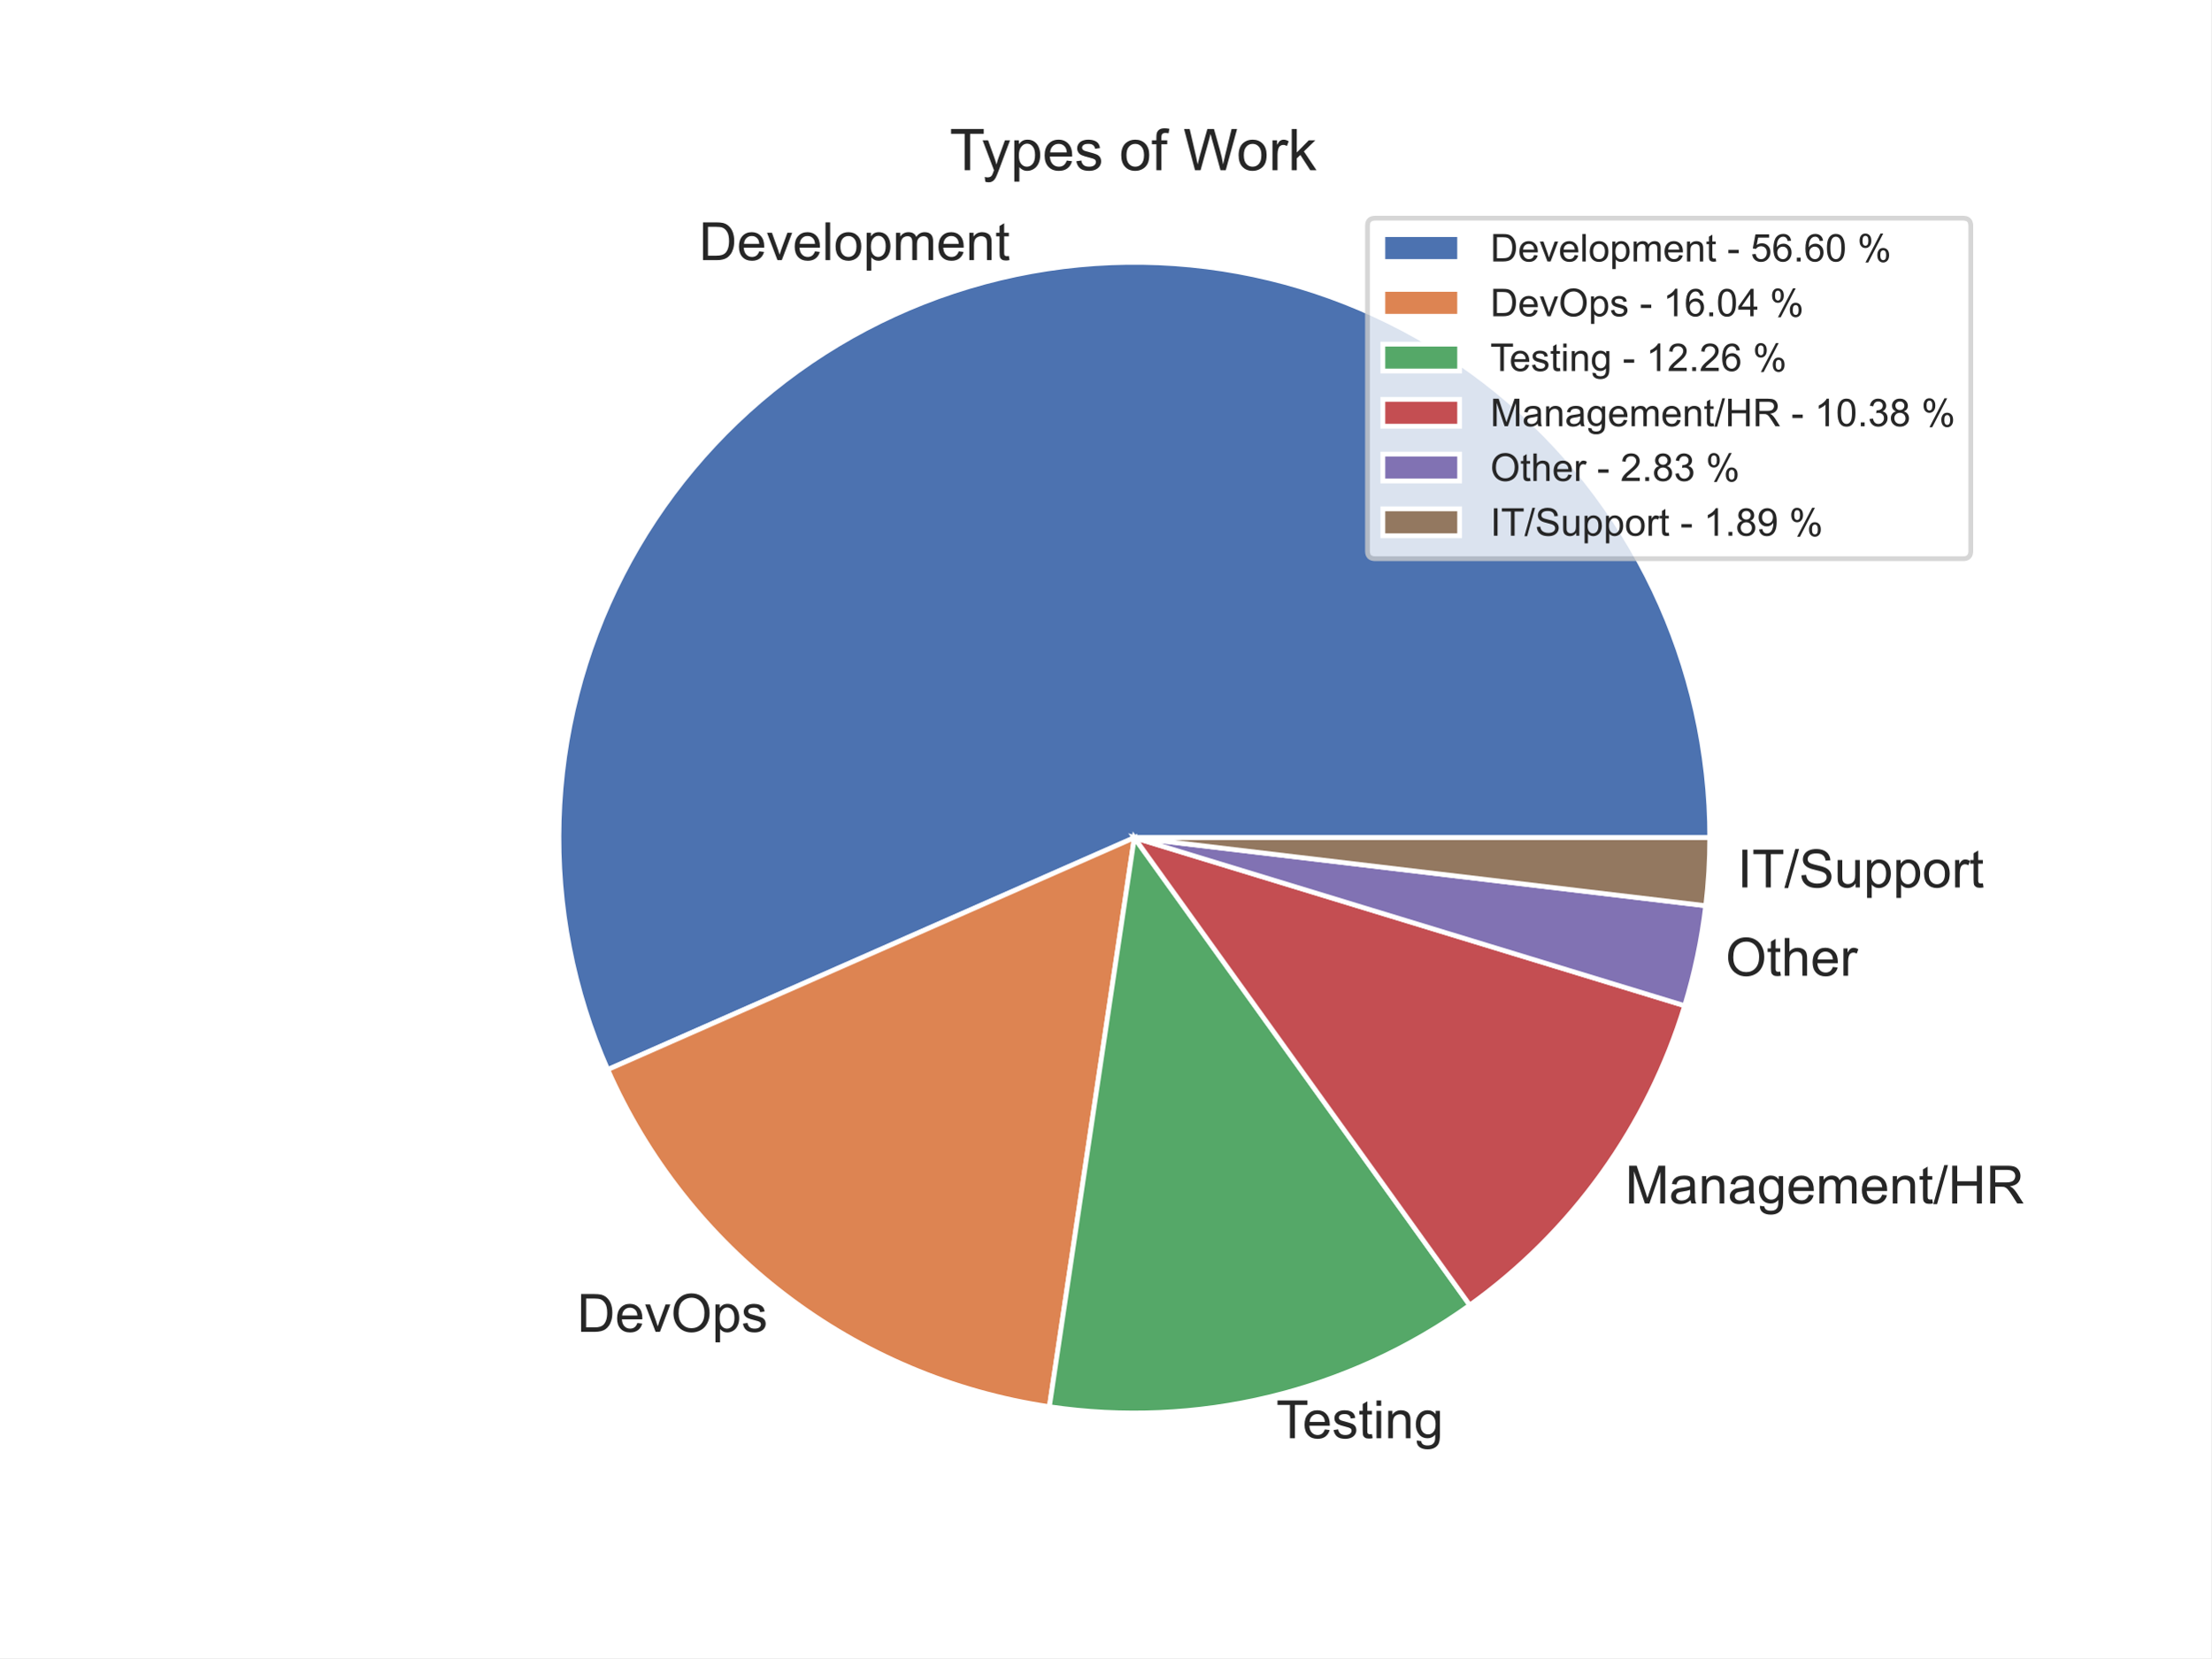
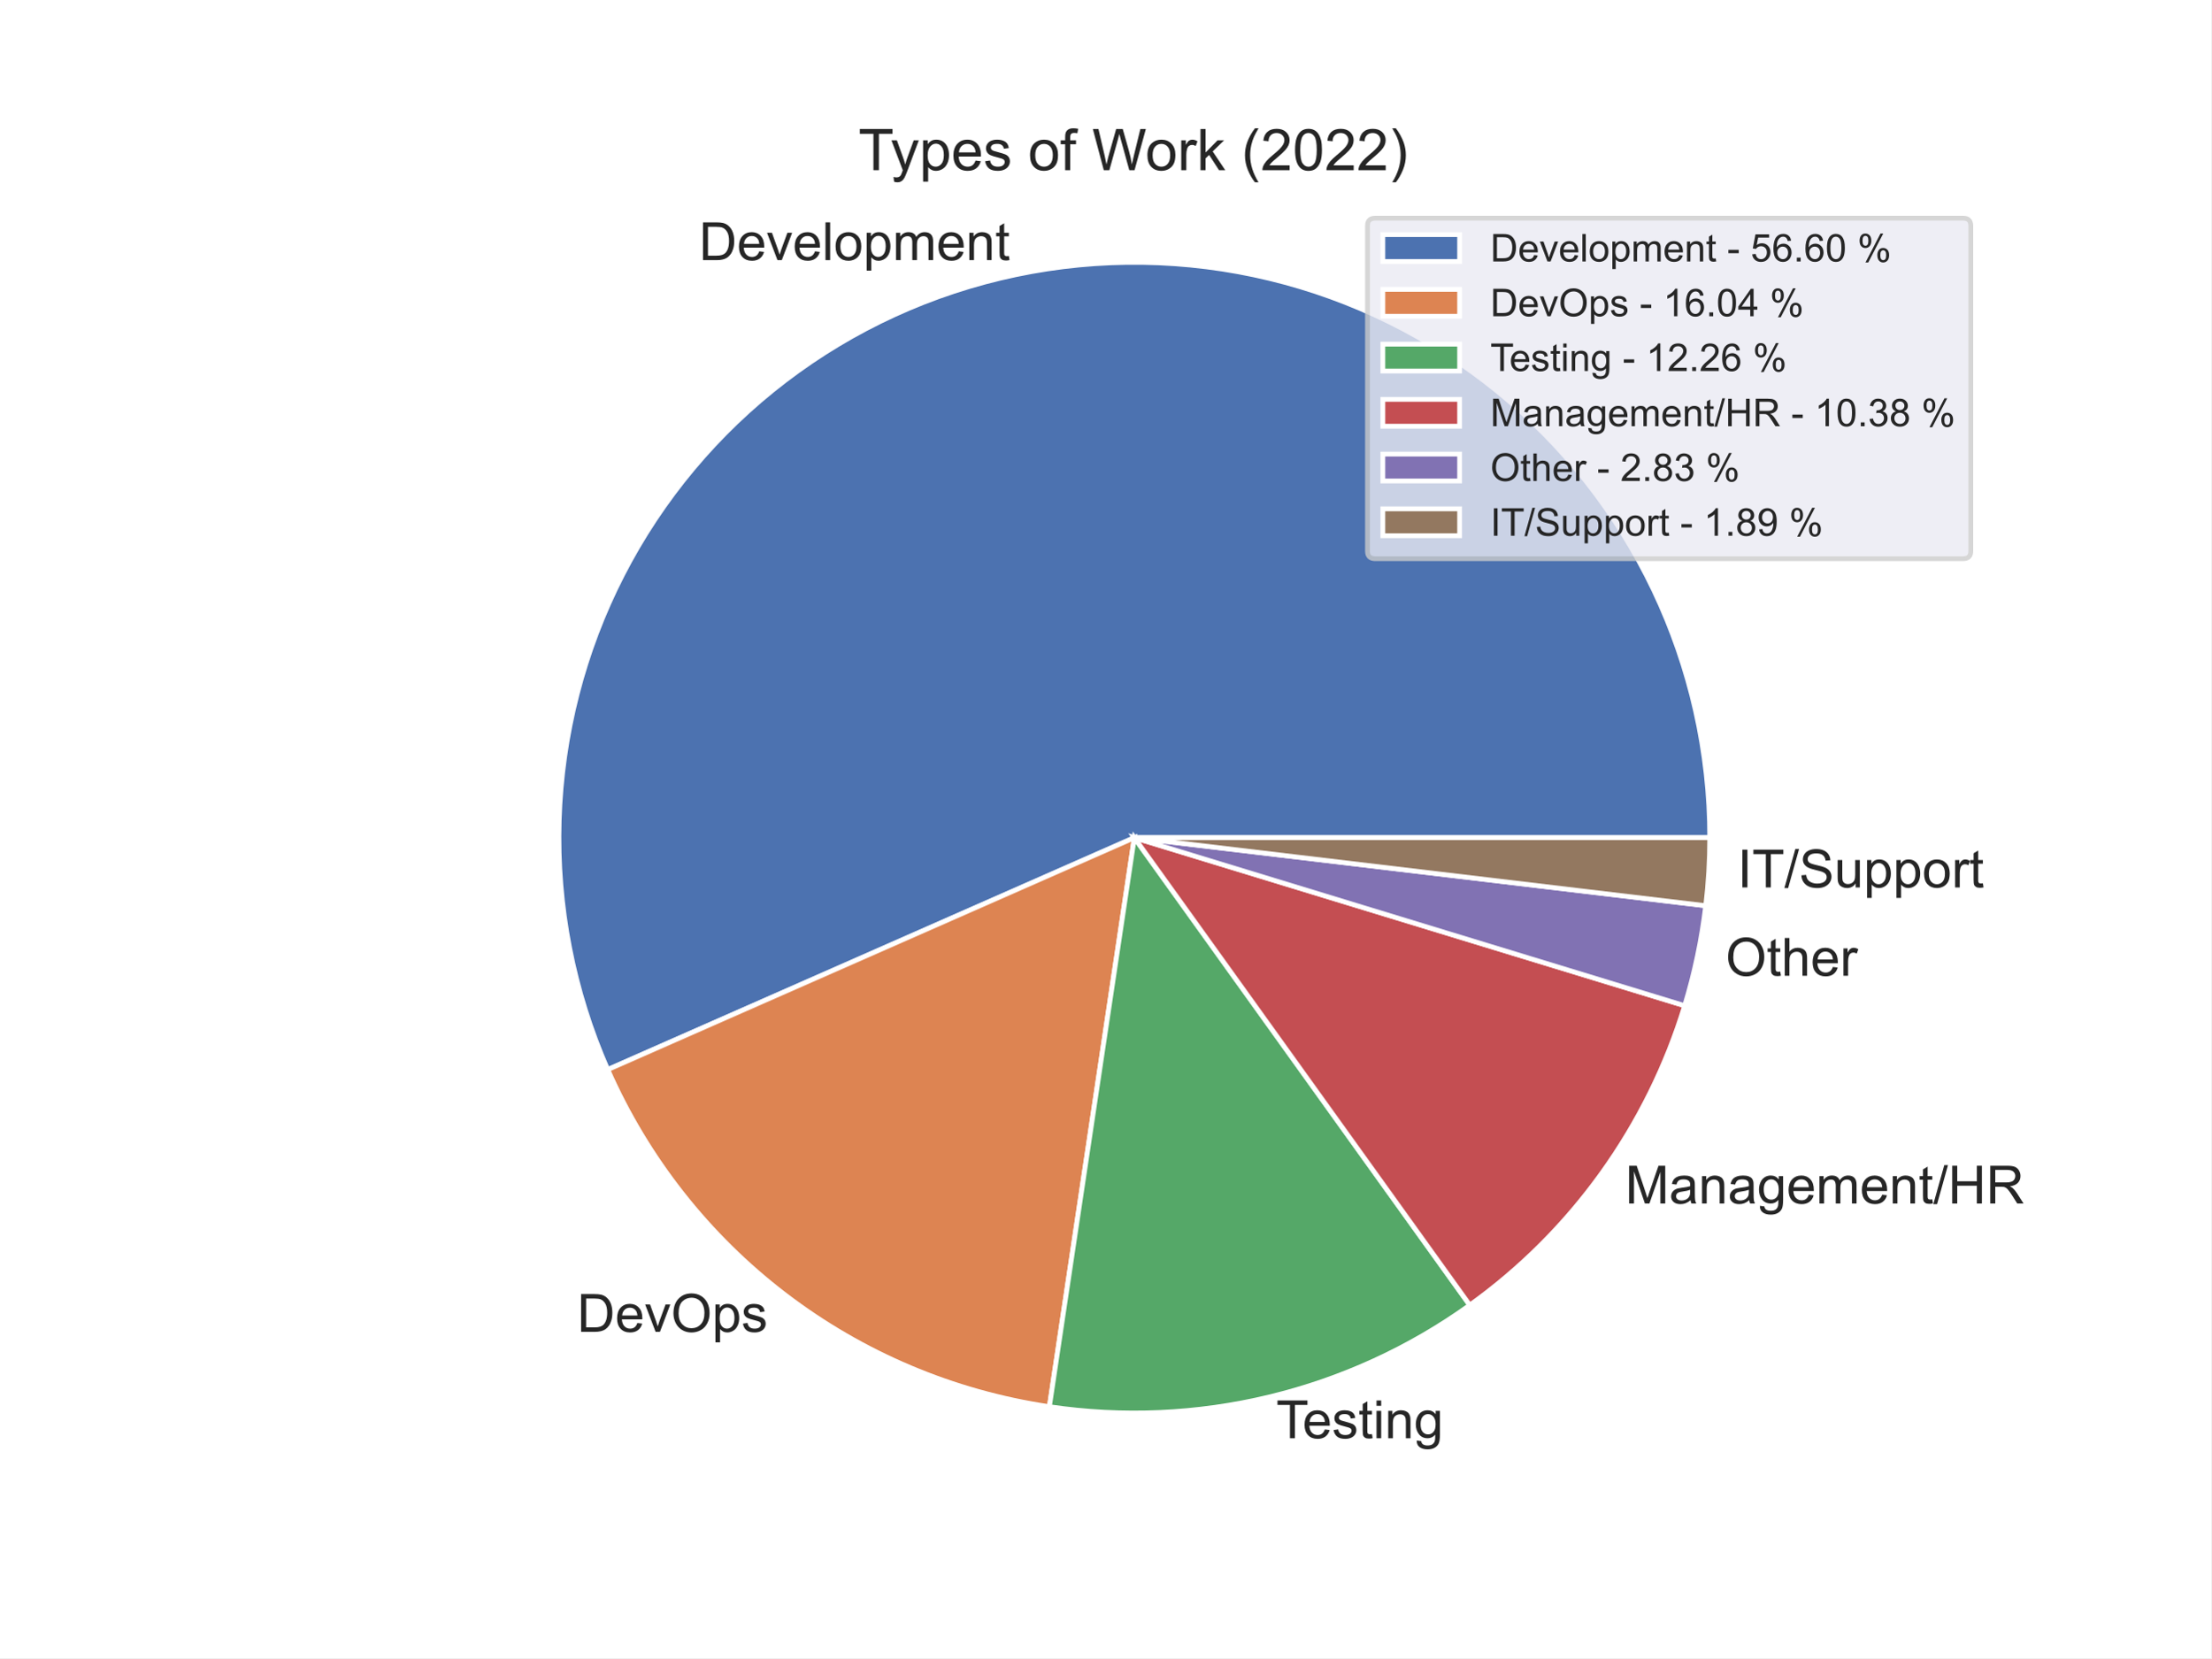
<svg xmlns="http://www.w3.org/2000/svg" xmlns:xlink="http://www.w3.org/1999/xlink" width="460.8pt" height="345.6pt" viewBox="0 0 460.8 345.6" version="1.1">
  <defs>
    <style type="text/css">*{stroke-linejoin: round; stroke-linecap: butt}</style>
  </defs>
  <g id="figure_1">
    <g id="patch_1">
      <path d="M 0 345.6  L 460.8 345.6  L 460.8 0  L 0 0  z " style="fill: #ffffff" />
    </g>
    <g id="axes_1">
      <g id="matplotlib.axis_1" />
      <g id="matplotlib.axis_2" />
      <g id="patch_2">
        <path d="M 356.323 174.597  C 356.323 156.752 352.34 139.131 344.666 123.021  C 336.992 106.911 325.818 92.716 311.961 81.472  C 298.105 70.229 281.912 62.218 264.567 58.027  C 247.222 53.836 229.158 53.568 211.696 57.244  C 194.235 60.919 177.811 68.446 163.628 79.274  C 149.444 90.102 137.854 103.96 129.706 119.835  C 121.558 135.711 117.055 153.206 116.526 171.043  C 115.997 188.879 119.456 206.611 126.65 222.941  L 236.398 174.597  L 356.323 174.597  z " style="fill: #4c72b0; stroke: #ffffff; stroke-linejoin: miter" />
      </g>
      <g id="patch_3">
        <path d="M 126.65 222.941  C 134.811 241.47 147.534 257.633 163.628 269.919  C 179.721 282.205 198.667 290.218 218.692 293.207  L 236.398 174.597  L 126.65 222.941  z " style="fill: #dd8452; stroke: #ffffff; stroke-linejoin: miter" />
      </g>
      <g id="patch_4">
        <path d="M 218.692 293.207  C 233.972 295.488 249.55 294.795 264.567 291.166  C 279.584 287.537 293.759 281.041 306.312 272.034  L 236.398 174.597  L 218.692 293.207  z " style="fill: #55a868; stroke: #ffffff; stroke-linejoin: miter" />
      </g>
      <g id="patch_5">
        <path d="M 306.312 272.034  C 316.924 264.419 326.221 255.122 333.835 244.51  C 341.45 233.898 347.28 222.113 351.094 209.621  L 236.398 174.597  L 306.312 272.034  z " style="fill: #c44e52; stroke: #ffffff; stroke-linejoin: miter" />
      </g>
      <g id="patch_6">
        <path d="M 351.094 209.621  C 352.132 206.222 353.019 202.777 353.751 199.299  C 354.483 195.82 355.061 192.31 355.481 188.781  L 236.398 174.597  L 351.094 209.621  z " style="fill: #8172b3; stroke: #ffffff; stroke-linejoin: miter" />
      </g>
      <g id="patch_7">
        <path d="M 355.481 188.781  C 355.761 186.427 355.972 184.067 356.112 181.701  C 356.253 179.336 356.323 176.966 356.323 174.597  L 236.398 174.597  L 355.481 188.781  z " style="fill: #937860; stroke: #ffffff; stroke-linejoin: miter" />
      </g>
      <g id="text_1">
        <g style="fill: #262626" transform="translate(145.6521 54.21956)scale(0.11 -0.11)">
          <defs>
            <path id="ArialMT-44" d="M 494 0  L 494 4581  L 2072 4581  Q 2606 4581 2888 4516  Q 3281 4425 3559 4188  Q 3922 3881 4101 3404  Q 4281 2928 4281 2316  Q 4281 1794 4159 1391  Q 4038 988 3847 723  Q 3656 459 3429 307  Q 3203 156 2883 78  Q 2563 0 2147 0  L 494 0  z M 1100 541  L 2078 541  Q 2531 541 2789 625  Q 3047 709 3200 863  Q 3416 1078 3536 1442  Q 3656 1806 3656 2325  Q 3656 3044 3420 3430  Q 3184 3816 2847 3947  Q 2603 4041 2063 4041  L 1100 4041  L 1100 541  z " transform="scale(0.015625)" />
            <path id="ArialMT-65" d="M 2694 1069  L 3275 997  Q 3138 488 2766 206  Q 2394 -75 1816 -75  Q 1088 -75 661 373  Q 234 822 234 1631  Q 234 2469 665 2931  Q 1097 3394 1784 3394  Q 2450 3394 2872 2941  Q 3294 2488 3294 1666  Q 3294 1616 3291 1516  L 816 1516  Q 847 969 1125 678  Q 1403 388 1819 388  Q 2128 388 2347 550  Q 2566 713 2694 1069  z M 847 1978  L 2700 1978  Q 2663 2397 2488 2606  Q 2219 2931 1791 2931  Q 1403 2931 1139 2672  Q 875 2413 847 1978  z " transform="scale(0.015625)" />
            <path id="ArialMT-76" d="M 1344 0  L 81 3319  L 675 3319  L 1388 1331  Q 1503 1009 1600 663  Q 1675 925 1809 1294  L 2547 3319  L 3125 3319  L 1869 0  L 1344 0  z " transform="scale(0.015625)" />
            <path id="ArialMT-6c" d="M 409 0  L 409 4581  L 972 4581  L 972 0  L 409 0  z " transform="scale(0.015625)" />
            <path id="ArialMT-6f" d="M 213 1659  Q 213 2581 725 3025  Q 1153 3394 1769 3394  Q 2453 3394 2887 2945  Q 3322 2497 3322 1706  Q 3322 1066 3130 698  Q 2938 331 2570 128  Q 2203 -75 1769 -75  Q 1072 -75 642 372  Q 213 819 213 1659  z M 791 1659  Q 791 1022 1069 705  Q 1347 388 1769 388  Q 2188 388 2466 706  Q 2744 1025 2744 1678  Q 2744 2294 2464 2611  Q 2184 2928 1769 2928  Q 1347 2928 1069 2612  Q 791 2297 791 1659  z " transform="scale(0.015625)" />
            <path id="ArialMT-70" d="M 422 -1272  L 422 3319  L 934 3319  L 934 2888  Q 1116 3141 1344 3267  Q 1572 3394 1897 3394  Q 2322 3394 2647 3175  Q 2972 2956 3137 2557  Q 3303 2159 3303 1684  Q 3303 1175 3120 767  Q 2938 359 2589 142  Q 2241 -75 1856 -75  Q 1575 -75 1351 44  Q 1128 163 984 344  L 984 -1272  L 422 -1272  z M 931 1641  Q 931 1000 1190 694  Q 1450 388 1819 388  Q 2194 388 2461 705  Q 2728 1022 2728 1688  Q 2728 2322 2467 2637  Q 2206 2953 1844 2953  Q 1484 2953 1207 2617  Q 931 2281 931 1641  z " transform="scale(0.015625)" />
            <path id="ArialMT-6d" d="M 422 0  L 422 3319  L 925 3319  L 925 2853  Q 1081 3097 1340 3245  Q 1600 3394 1931 3394  Q 2300 3394 2536 3241  Q 2772 3088 2869 2813  Q 3263 3394 3894 3394  Q 4388 3394 4653 3120  Q 4919 2847 4919 2278  L 4919 0  L 4359 0  L 4359 2091  Q 4359 2428 4304 2576  Q 4250 2725 4106 2815  Q 3963 2906 3769 2906  Q 3419 2906 3187 2673  Q 2956 2441 2956 1928  L 2956 0  L 2394 0  L 2394 2156  Q 2394 2531 2256 2718  Q 2119 2906 1806 2906  Q 1569 2906 1367 2781  Q 1166 2656 1075 2415  Q 984 2175 984 1722  L 984 0  L 422 0  z " transform="scale(0.015625)" />
            <path id="ArialMT-6e" d="M 422 0  L 422 3319  L 928 3319  L 928 2847  Q 1294 3394 1984 3394  Q 2284 3394 2536 3286  Q 2788 3178 2913 3003  Q 3038 2828 3088 2588  Q 3119 2431 3119 2041  L 3119 0  L 2556 0  L 2556 2019  Q 2556 2363 2490 2533  Q 2425 2703 2258 2804  Q 2091 2906 1866 2906  Q 1506 2906 1245 2678  Q 984 2450 984 1813  L 984 0  L 422 0  z " transform="scale(0.015625)" />
            <path id="ArialMT-74" d="M 1650 503  L 1731 6  Q 1494 -44 1306 -44  Q 1000 -44 831 53  Q 663 150 594 308  Q 525 466 525 972  L 525 2881  L 113 2881  L 113 3319  L 525 3319  L 525 4141  L 1084 4478  L 1084 3319  L 1650 3319  L 1650 2881  L 1084 2881  L 1084 941  Q 1084 700 1114 631  Q 1144 563 1211 522  Q 1278 481 1403 481  Q 1497 481 1650 503  z " transform="scale(0.015625)" />
          </defs>
          <use xlink:href="#ArialMT-44" />
          <use xlink:href="#ArialMT-65" x="72.217" />
          <use xlink:href="#ArialMT-76" x="127.832" />
          <use xlink:href="#ArialMT-65" x="177.832" />
          <use xlink:href="#ArialMT-6c" x="233.447" />
          <use xlink:href="#ArialMT-6f" x="255.664" />
          <use xlink:href="#ArialMT-70" x="311.279" />
          <use xlink:href="#ArialMT-6d" x="366.895" />
          <use xlink:href="#ArialMT-65" x="450.195" />
          <use xlink:href="#ArialMT-6e" x="505.811" />
          <use xlink:href="#ArialMT-74" x="561.426" />
        </g>
      </g>
      <g id="text_2">
        <g style="fill: #262626" transform="translate(120.2552 277.5996)scale(0.11 -0.11)">
          <defs>
            <path id="ArialMT-4f" d="M 309 2231  Q 309 3372 921 4017  Q 1534 4663 2503 4663  Q 3138 4663 3647 4359  Q 4156 4056 4423 3514  Q 4691 2972 4691 2284  Q 4691 1588 4409 1038  Q 4128 488 3612 205  Q 3097 -78 2500 -78  Q 1853 -78 1343 234  Q 834 547 571 1087  Q 309 1628 309 2231  z M 934 2222  Q 934 1394 1379 917  Q 1825 441 2497 441  Q 3181 441 3623 922  Q 4066 1403 4066 2288  Q 4066 2847 3877 3264  Q 3688 3681 3323 3911  Q 2959 4141 2506 4141  Q 1863 4141 1398 3698  Q 934 3256 934 2222  z " transform="scale(0.015625)" />
            <path id="ArialMT-73" d="M 197 991  L 753 1078  Q 800 744 1014 566  Q 1228 388 1613 388  Q 2000 388 2187 545  Q 2375 703 2375 916  Q 2375 1106 2209 1216  Q 2094 1291 1634 1406  Q 1016 1563 777 1677  Q 538 1791 414 1992  Q 291 2194 291 2438  Q 291 2659 392 2848  Q 494 3038 669 3163  Q 800 3259 1026 3326  Q 1253 3394 1513 3394  Q 1903 3394 2198 3281  Q 2494 3169 2634 2976  Q 2775 2784 2828 2463  L 2278 2388  Q 2241 2644 2061 2787  Q 1881 2931 1553 2931  Q 1166 2931 1000 2803  Q 834 2675 834 2503  Q 834 2394 903 2306  Q 972 2216 1119 2156  Q 1203 2125 1616 2013  Q 2213 1853 2448 1751  Q 2684 1650 2818 1456  Q 2953 1263 2953 975  Q 2953 694 2789 445  Q 2625 197 2315 61  Q 2006 -75 1616 -75  Q 969 -75 630 194  Q 291 463 197 991  z " transform="scale(0.015625)" />
          </defs>
          <use xlink:href="#ArialMT-44" />
          <use xlink:href="#ArialMT-65" x="72.217" />
          <use xlink:href="#ArialMT-76" x="127.832" />
          <use xlink:href="#ArialMT-4f" x="177.832" />
          <use xlink:href="#ArialMT-70" x="255.615" />
          <use xlink:href="#ArialMT-73" x="311.23" />
        </g>
      </g>
      <g id="text_3">
        <g style="fill: #262626" transform="translate(265.9751 299.7739)scale(0.11 -0.11)">
          <defs>
            <path id="ArialMT-54" d="M 1659 0  L 1659 4041  L 150 4041  L 150 4581  L 3781 4581  L 3781 4041  L 2266 4041  L 2266 0  L 1659 0  z " transform="scale(0.015625)" />
            <path id="ArialMT-69" d="M 425 3934  L 425 4581  L 988 4581  L 988 3934  L 425 3934  z M 425 0  L 425 3319  L 988 3319  L 988 0  L 425 0  z " transform="scale(0.015625)" />
            <path id="ArialMT-67" d="M 319 -275  L 866 -356  Q 900 -609 1056 -725  Q 1266 -881 1628 -881  Q 2019 -881 2231 -725  Q 2444 -569 2519 -288  Q 2563 -116 2559 434  Q 2191 0 1641 0  Q 956 0 581 494  Q 206 988 206 1678  Q 206 2153 378 2554  Q 550 2956 876 3175  Q 1203 3394 1644 3394  Q 2231 3394 2613 2919  L 2613 3319  L 3131 3319  L 3131 450  Q 3131 -325 2973 -648  Q 2816 -972 2473 -1159  Q 2131 -1347 1631 -1347  Q 1038 -1347 672 -1080  Q 306 -813 319 -275  z M 784 1719  Q 784 1066 1043 766  Q 1303 466 1694 466  Q 2081 466 2343 764  Q 2606 1063 2606 1700  Q 2606 2309 2336 2618  Q 2066 2928 1684 2928  Q 1309 2928 1046 2623  Q 784 2319 784 1719  z " transform="scale(0.015625)" />
          </defs>
          <use xlink:href="#ArialMT-54" />
          <use xlink:href="#ArialMT-65" x="49.959" />
          <use xlink:href="#ArialMT-73" x="105.574" />
          <use xlink:href="#ArialMT-74" x="155.574" />
          <use xlink:href="#ArialMT-69" x="183.357" />
          <use xlink:href="#ArialMT-6e" x="205.574" />
          <use xlink:href="#ArialMT-67" x="261.189" />
        </g>
      </g>
      <g id="text_4">
        <g style="fill: #262626" transform="translate(338.7071 250.8522)scale(0.11 -0.11)">
          <defs>
            <path id="ArialMT-4d" d="M 475 0  L 475 4581  L 1388 4581  L 2472 1338  Q 2622 884 2691 659  Q 2769 909 2934 1394  L 4031 4581  L 4847 4581  L 4847 0  L 4263 0  L 4263 3834  L 2931 0  L 2384 0  L 1059 3900  L 1059 0  L 475 0  z " transform="scale(0.015625)" />
            <path id="ArialMT-61" d="M 2588 409  Q 2275 144 1986 34  Q 1697 -75 1366 -75  Q 819 -75 525 192  Q 231 459 231 875  Q 231 1119 342 1320  Q 453 1522 633 1644  Q 813 1766 1038 1828  Q 1203 1872 1538 1913  Q 2219 1994 2541 2106  Q 2544 2222 2544 2253  Q 2544 2597 2384 2738  Q 2169 2928 1744 2928  Q 1347 2928 1158 2789  Q 969 2650 878 2297  L 328 2372  Q 403 2725 575 2942  Q 747 3159 1072 3276  Q 1397 3394 1825 3394  Q 2250 3394 2515 3294  Q 2781 3194 2906 3042  Q 3031 2891 3081 2659  Q 3109 2516 3109 2141  L 3109 1391  Q 3109 606 3145 398  Q 3181 191 3288 0  L 2700 0  Q 2613 175 2588 409  z M 2541 1666  Q 2234 1541 1622 1453  Q 1275 1403 1131 1340  Q 988 1278 909 1158  Q 831 1038 831 891  Q 831 666 1001 516  Q 1172 366 1500 366  Q 1825 366 2078 508  Q 2331 650 2450 897  Q 2541 1088 2541 1459  L 2541 1666  z " transform="scale(0.015625)" />
            <path id="ArialMT-2f" d="M 0 -78  L 1328 4659  L 1778 4659  L 453 -78  L 0 -78  z " transform="scale(0.015625)" />
            <path id="ArialMT-48" d="M 513 0  L 513 4581  L 1119 4581  L 1119 2700  L 3500 2700  L 3500 4581  L 4106 4581  L 4106 0  L 3500 0  L 3500 2159  L 1119 2159  L 1119 0  L 513 0  z " transform="scale(0.015625)" />
            <path id="ArialMT-52" d="M 503 0  L 503 4581  L 2534 4581  Q 3147 4581 3465 4457  Q 3784 4334 3975 4021  Q 4166 3709 4166 3331  Q 4166 2844 3850 2509  Q 3534 2175 2875 2084  Q 3116 1969 3241 1856  Q 3506 1613 3744 1247  L 4541 0  L 3778 0  L 3172 953  Q 2906 1366 2734 1584  Q 2563 1803 2427 1890  Q 2291 1978 2150 2013  Q 2047 2034 1813 2034  L 1109 2034  L 1109 0  L 503 0  z M 1109 2559  L 2413 2559  Q 2828 2559 3062 2645  Q 3297 2731 3419 2920  Q 3541 3109 3541 3331  Q 3541 3656 3305 3865  Q 3069 4075 2559 4075  L 1109 4075  L 1109 2559  z " transform="scale(0.015625)" />
          </defs>
          <use xlink:href="#ArialMT-4d" />
          <use xlink:href="#ArialMT-61" x="83.301" />
          <use xlink:href="#ArialMT-6e" x="138.916" />
          <use xlink:href="#ArialMT-61" x="194.531" />
          <use xlink:href="#ArialMT-67" x="250.146" />
          <use xlink:href="#ArialMT-65" x="305.762" />
          <use xlink:href="#ArialMT-6d" x="361.377" />
          <use xlink:href="#ArialMT-65" x="444.678" />
          <use xlink:href="#ArialMT-6e" x="500.293" />
          <use xlink:href="#ArialMT-74" x="555.908" />
          <use xlink:href="#ArialMT-2f" x="583.691" />
          <use xlink:href="#ArialMT-48" x="611.475" />
          <use xlink:href="#ArialMT-52" x="683.691" />
        </g>
      </g>
      <g id="text_5">
        <g style="fill: #262626" transform="translate(359.6188 203.3773)scale(0.11 -0.11)">
          <defs>
            <path id="ArialMT-68" d="M 422 0  L 422 4581  L 984 4581  L 984 2938  Q 1378 3394 1978 3394  Q 2347 3394 2619 3248  Q 2891 3103 3008 2847  Q 3125 2591 3125 2103  L 3125 0  L 2563 0  L 2563 2103  Q 2563 2525 2380 2717  Q 2197 2909 1863 2909  Q 1613 2909 1392 2779  Q 1172 2650 1078 2428  Q 984 2206 984 1816  L 984 0  L 422 0  z " transform="scale(0.015625)" />
            <path id="ArialMT-72" d="M 416 0  L 416 3319  L 922 3319  L 922 2816  Q 1116 3169 1280 3281  Q 1444 3394 1641 3394  Q 1925 3394 2219 3213  L 2025 2691  Q 1819 2813 1613 2813  Q 1428 2813 1281 2702  Q 1134 2591 1072 2394  Q 978 2094 978 1738  L 978 0  L 416 0  z " transform="scale(0.015625)" />
          </defs>
          <use xlink:href="#ArialMT-4f" />
          <use xlink:href="#ArialMT-74" x="77.783" />
          <use xlink:href="#ArialMT-68" x="105.566" />
          <use xlink:href="#ArialMT-65" x="161.182" />
          <use xlink:href="#ArialMT-72" x="216.797" />
        </g>
      </g>
      <g id="text_6">
        <g style="fill: #262626" transform="translate(362.0978 184.967)scale(0.11 -0.11)">
          <defs>
            <path id="ArialMT-49" d="M 597 0  L 597 4581  L 1203 4581  L 1203 0  L 597 0  z " transform="scale(0.015625)" />
            <path id="ArialMT-53" d="M 288 1472  L 859 1522  Q 900 1178 1048 958  Q 1197 738 1509 602  Q 1822 466 2213 466  Q 2559 466 2825 569  Q 3091 672 3220 851  Q 3350 1031 3350 1244  Q 3350 1459 3225 1620  Q 3100 1781 2813 1891  Q 2628 1963 1997 2114  Q 1366 2266 1113 2400  Q 784 2572 623 2826  Q 463 3081 463 3397  Q 463 3744 659 4045  Q 856 4347 1234 4503  Q 1613 4659 2075 4659  Q 2584 4659 2973 4495  Q 3363 4331 3572 4012  Q 3781 3694 3797 3291  L 3216 3247  Q 3169 3681 2898 3903  Q 2628 4125 2100 4125  Q 1550 4125 1298 3923  Q 1047 3722 1047 3438  Q 1047 3191 1225 3031  Q 1400 2872 2139 2705  Q 2878 2538 3153 2413  Q 3553 2228 3743 1945  Q 3934 1663 3934 1294  Q 3934 928 3725 604  Q 3516 281 3123 101  Q 2731 -78 2241 -78  Q 1619 -78 1198 103  Q 778 284 539 648  Q 300 1013 288 1472  z " transform="scale(0.015625)" />
            <path id="ArialMT-75" d="M 2597 0  L 2597 488  Q 2209 -75 1544 -75  Q 1250 -75 995 37  Q 741 150 617 320  Q 494 491 444 738  Q 409 903 409 1263  L 409 3319  L 972 3319  L 972 1478  Q 972 1038 1006 884  Q 1059 663 1231 536  Q 1403 409 1656 409  Q 1909 409 2131 539  Q 2353 669 2445 892  Q 2538 1116 2538 1541  L 2538 3319  L 3100 3319  L 3100 0  L 2597 0  z " transform="scale(0.015625)" />
          </defs>
          <use xlink:href="#ArialMT-49" />
          <use xlink:href="#ArialMT-54" x="27.783" />
          <use xlink:href="#ArialMT-2f" x="88.867" />
          <use xlink:href="#ArialMT-53" x="116.65" />
          <use xlink:href="#ArialMT-75" x="183.35" />
          <use xlink:href="#ArialMT-70" x="238.965" />
          <use xlink:href="#ArialMT-70" x="294.58" />
          <use xlink:href="#ArialMT-6f" x="350.195" />
          <use xlink:href="#ArialMT-72" x="405.811" />
          <use xlink:href="#ArialMT-74" x="439.111" />
        </g>
      </g>
      <g id="text_7">
-         <g style="fill: #262626" transform="translate(197.9222 35.472)scale(0.12 -0.12)">
+         <g style="fill: #262626" transform="translate(178.9134 35.472)scale(0.12 -0.12)">
          <defs>
            <path id="ArialMT-79" d="M 397 -1278  L 334 -750  Q 519 -800 656 -800  Q 844 -800 956 -737  Q 1069 -675 1141 -563  Q 1194 -478 1313 -144  Q 1328 -97 1363 -6  L 103 3319  L 709 3319  L 1400 1397  Q 1534 1031 1641 628  Q 1738 1016 1872 1384  L 2581 3319  L 3144 3319  L 1881 -56  Q 1678 -603 1566 -809  Q 1416 -1088 1222 -1217  Q 1028 -1347 759 -1347  Q 597 -1347 397 -1278  z " transform="scale(0.015625)" />
            <path id="ArialMT-20" transform="scale(0.015625)" />
            <path id="ArialMT-66" d="M 556 0  L 556 2881  L 59 2881  L 59 3319  L 556 3319  L 556 3672  Q 556 4006 616 4169  Q 697 4388 901 4523  Q 1106 4659 1475 4659  Q 1713 4659 2000 4603  L 1916 4113  Q 1741 4144 1584 4144  Q 1328 4144 1222 4034  Q 1116 3925 1116 3625  L 1116 3319  L 1763 3319  L 1763 2881  L 1116 2881  L 1116 0  L 556 0  z " transform="scale(0.015625)" />
            <path id="ArialMT-57" d="M 1294 0  L 78 4581  L 700 4581  L 1397 1578  Q 1509 1106 1591 641  Q 1766 1375 1797 1488  L 2669 4581  L 3400 4581  L 4056 2263  Q 4303 1400 4413 641  Q 4500 1075 4641 1638  L 5359 4581  L 5969 4581  L 4713 0  L 4128 0  L 3163 3491  Q 3041 3928 3019 4028  Q 2947 3713 2884 3491  L 1913 0  L 1294 0  z " transform="scale(0.015625)" />
            <path id="ArialMT-6b" d="M 425 0  L 425 4581  L 988 4581  L 988 1969  L 2319 3319  L 3047 3319  L 1778 2088  L 3175 0  L 2481 0  L 1384 1697  L 988 1316  L 988 0  L 425 0  z " transform="scale(0.015625)" />
+             <path id="ArialMT-28" d="M 1497 -1347  Q 1031 -759 709 28  Q 388 816 388 1659  Q 388 2403 628 3084  Q 909 3875 1497 4659  L 1900 4659  Q 1522 4009 1400 3731  Q 1209 3300 1100 2831  Q 966 2247 966 1656  Q 966 153 1900 -1347  L 1497 -1347  z " transform="scale(0.015625)" />
+             <path id="ArialMT-32" d="M 3222 541  L 3222 0  L 194 0  Q 188 203 259 391  Q 375 700 629 1000  Q 884 1300 1366 1694  Q 2113 2306 2375 2664  Q 2638 3022 2638 3341  Q 2638 3675 2398 3904  Q 2159 4134 1775 4134  Q 1369 4134 1125 3890  Q 881 3647 878 3216  L 300 3275  Q 359 3922 746 4261  Q 1134 4600 1788 4600  Q 2447 4600 2831 4234  Q 3216 3869 3216 3328  Q 3216 3053 3103 2787  Q 2991 2522 2730 2228  Q 2469 1934 1863 1422  Q 1356 997 1212 845  Q 1069 694 975 541  L 3222 541  z " transform="scale(0.015625)" />
+             <path id="ArialMT-30" d="M 266 2259  Q 266 3072 433 3567  Q 600 4063 929 4331  Q 1259 4600 1759 4600  Q 2128 4600 2406 4451  Q 2684 4303 2865 4023  Q 3047 3744 3150 3342  Q 3253 2941 3253 2259  Q 3253 1453 3087 958  Q 2922 463 2592 192  Q 2263 -78 1759 -78  Q 1097 -78 719 397  Q 266 969 266 2259  z M 844 2259  Q 844 1131 1108 757  Q 1372 384 1759 384  Q 2147 384 2411 759  Q 2675 1134 2675 2259  Q 2675 3391 2411 3762  Q 2147 4134 1753 4134  Q 1366 4134 1134 3806  Q 844 3388 844 2259  z " transform="scale(0.015625)" />
+             <path id="ArialMT-29" d="M 791 -1347  L 388 -1347  Q 1322 153 1322 1656  Q 1322 2244 1188 2822  Q 1081 3291 891 3722  Q 769 4003 388 4659  L 791 4659  Q 1378 3875 1659 3084  Q 1900 2403 1900 1659  Q 1900 816 1576 28  Q 1253 -759 791 -1347  z " transform="scale(0.015625)" />
          </defs>
          <use xlink:href="#ArialMT-54" />
          <use xlink:href="#ArialMT-79" x="55.584" />
          <use xlink:href="#ArialMT-70" x="105.584" />
          <use xlink:href="#ArialMT-65" x="161.199" />
          <use xlink:href="#ArialMT-73" x="216.814" />
          <use xlink:href="#ArialMT-20" x="266.814" />
          <use xlink:href="#ArialMT-6f" x="294.598" />
          <use xlink:href="#ArialMT-66" x="350.213" />
          <use xlink:href="#ArialMT-20" x="377.996" />
          <use xlink:href="#ArialMT-57" x="405.779" />
          <use xlink:href="#ArialMT-6f" x="498.414" />
          <use xlink:href="#ArialMT-72" x="554.029" />
          <use xlink:href="#ArialMT-6b" x="587.33" />
+           <use xlink:href="#ArialMT-20" x="637.33" />
+           <use xlink:href="#ArialMT-28" x="665.113" />
+           <use xlink:href="#ArialMT-32" x="698.414" />
+           <use xlink:href="#ArialMT-30" x="754.029" />
+           <use xlink:href="#ArialMT-32" x="809.645" />
+           <use xlink:href="#ArialMT-32" x="865.26" />
+           <use xlink:href="#ArialMT-29" x="920.875" />
        </g>
      </g>
      <g id="legend_1">
        <g id="patch_8">
-           <path d="M 286.589 116.45  L 409.12 116.45  Q 410.72 116.45 410.72 114.85  L 410.72 47.072  Q 410.72 45.472 409.12 45.472  L 286.589 45.472  Q 284.989 45.472 284.989 47.072  L 284.989 114.85  Q 284.989 116.45 286.589 116.45  z " style="fill: #ffffff; opacity: 0.8; stroke: #cccccc; stroke-linejoin: miter" />
+           <path d="M 286.589 116.45  L 409.12 116.45  Q 410.72 116.45 410.72 114.85  L 410.72 47.072  Q 410.72 45.472 409.12 45.472  L 286.589 45.472  Q 284.989 45.472 284.989 47.072  L 284.989 114.85  Q 284.989 116.45 286.589 116.45  z " style="fill: #eaeaf2; opacity: 0.8; stroke: #cccccc; stroke-linejoin: miter" />
        </g>
        <g id="patch_9">
          <path d="M 288.189 54.496  L 304.189 54.496  L 304.189 48.896  L 288.189 48.896  z " style="fill: #4c72b0; stroke: #ffffff; stroke-linejoin: miter" />
        </g>
        <g id="text_8">
          <g style="fill: #262626" transform="translate(310.5888 54.49575)scale(0.08 -0.08)">
            <defs>
              <path id="ArialMT-2d" d="M 203 1375  L 203 1941  L 1931 1941  L 1931 1375  L 203 1375  z " transform="scale(0.015625)" />
              <path id="ArialMT-35" d="M 266 1200  L 856 1250  Q 922 819 1161 601  Q 1400 384 1738 384  Q 2144 384 2425 690  Q 2706 997 2706 1503  Q 2706 1984 2436 2262  Q 2166 2541 1728 2541  Q 1456 2541 1237 2417  Q 1019 2294 894 2097  L 366 2166  L 809 4519  L 3088 4519  L 3088 3981  L 1259 3981  L 1013 2750  Q 1425 3038 1878 3038  Q 2478 3038 2890 2622  Q 3303 2206 3303 1553  Q 3303 931 2941 478  Q 2500 -78 1738 -78  Q 1113 -78 717 272  Q 322 622 266 1200  z " transform="scale(0.015625)" />
              <path id="ArialMT-36" d="M 3184 3459  L 2625 3416  Q 2550 3747 2413 3897  Q 2184 4138 1850 4138  Q 1581 4138 1378 3988  Q 1113 3794 959 3422  Q 806 3050 800 2363  Q 1003 2672 1297 2822  Q 1591 2972 1913 2972  Q 2475 2972 2870 2558  Q 3266 2144 3266 1488  Q 3266 1056 3080 686  Q 2894 316 2569 119  Q 2244 -78 1831 -78  Q 1128 -78 684 439  Q 241 956 241 2144  Q 241 3472 731 4075  Q 1159 4600 1884 4600  Q 2425 4600 2770 4297  Q 3116 3994 3184 3459  z M 888 1484  Q 888 1194 1011 928  Q 1134 663 1356 523  Q 1578 384 1822 384  Q 2178 384 2434 671  Q 2691 959 2691 1453  Q 2691 1928 2437 2201  Q 2184 2475 1800 2475  Q 1419 2475 1153 2201  Q 888 1928 888 1484  z " transform="scale(0.015625)" />
              <path id="ArialMT-2e" d="M 581 0  L 581 641  L 1222 641  L 1222 0  L 581 0  z " transform="scale(0.015625)" />
-               <path id="ArialMT-30" d="M 266 2259  Q 266 3072 433 3567  Q 600 4063 929 4331  Q 1259 4600 1759 4600  Q 2128 4600 2406 4451  Q 2684 4303 2865 4023  Q 3047 3744 3150 3342  Q 3253 2941 3253 2259  Q 3253 1453 3087 958  Q 2922 463 2592 192  Q 2263 -78 1759 -78  Q 1097 -78 719 397  Q 266 969 266 2259  z M 844 2259  Q 844 1131 1108 757  Q 1372 384 1759 384  Q 2147 384 2411 759  Q 2675 1134 2675 2259  Q 2675 3391 2411 3762  Q 2147 4134 1753 4134  Q 1366 4134 1134 3806  Q 844 3388 844 2259  z " transform="scale(0.015625)" />
              <path id="ArialMT-25" d="M 372 3481  Q 372 3972 619 4315  Q 866 4659 1334 4659  Q 1766 4659 2048 4351  Q 2331 4044 2331 3447  Q 2331 2866 2045 2552  Q 1759 2238 1341 2238  Q 925 2238 648 2547  Q 372 2856 372 3481  z M 1350 4272  Q 1141 4272 1002 4090  Q 863 3909 863 3425  Q 863 2984 1003 2804  Q 1144 2625 1350 2625  Q 1563 2625 1702 2806  Q 1841 2988 1841 3469  Q 1841 3913 1700 4092  Q 1559 4272 1350 4272  z M 1353 -169  L 3859 4659  L 4316 4659  L 1819 -169  L 1353 -169  z M 3334 1075  Q 3334 1569 3581 1911  Q 3828 2253 4300 2253  Q 4731 2253 5014 1945  Q 5297 1638 5297 1041  Q 5297 459 5011 145  Q 4725 -169 4303 -169  Q 3888 -169 3611 142  Q 3334 453 3334 1075  z M 4316 1866  Q 4103 1866 3964 1684  Q 3825 1503 3825 1019  Q 3825 581 3965 400  Q 4106 219 4313 219  Q 4528 219 4667 400  Q 4806 581 4806 1063  Q 4806 1506 4665 1686  Q 4525 1866 4316 1866  z " transform="scale(0.015625)" />
            </defs>
            <use xlink:href="#ArialMT-44" />
            <use xlink:href="#ArialMT-65" x="72.217" />
            <use xlink:href="#ArialMT-76" x="127.832" />
            <use xlink:href="#ArialMT-65" x="177.832" />
            <use xlink:href="#ArialMT-6c" x="233.447" />
            <use xlink:href="#ArialMT-6f" x="255.664" />
            <use xlink:href="#ArialMT-70" x="311.279" />
            <use xlink:href="#ArialMT-6d" x="366.895" />
            <use xlink:href="#ArialMT-65" x="450.195" />
            <use xlink:href="#ArialMT-6e" x="505.811" />
            <use xlink:href="#ArialMT-74" x="561.426" />
            <use xlink:href="#ArialMT-20" x="589.209" />
            <use xlink:href="#ArialMT-2d" x="616.992" />
            <use xlink:href="#ArialMT-20" x="650.293" />
            <use xlink:href="#ArialMT-35" x="678.076" />
            <use xlink:href="#ArialMT-36" x="733.691" />
            <use xlink:href="#ArialMT-2e" x="789.307" />
            <use xlink:href="#ArialMT-36" x="817.09" />
            <use xlink:href="#ArialMT-30" x="872.705" />
            <use xlink:href="#ArialMT-20" x="928.32" />
            <use xlink:href="#ArialMT-25" x="956.104" />
          </g>
        </g>
        <g id="patch_10">
          <path d="M 288.189 65.915  L 304.189 65.915  L 304.189 60.315  L 288.189 60.315  z " style="fill: #dd8452; stroke: #ffffff; stroke-linejoin: miter" />
        </g>
        <g id="text_9">
          <g style="fill: #262626" transform="translate(310.5888 65.9145)scale(0.08 -0.08)">
            <defs>
              <path id="ArialMT-31" d="M 2384 0  L 1822 0  L 1822 3584  Q 1619 3391 1289 3197  Q 959 3003 697 2906  L 697 3450  Q 1169 3672 1522 3987  Q 1875 4303 2022 4600  L 2384 4600  L 2384 0  z " transform="scale(0.015625)" />
              <path id="ArialMT-34" d="M 2069 0  L 2069 1097  L 81 1097  L 81 1613  L 2172 4581  L 2631 4581  L 2631 1613  L 3250 1613  L 3250 1097  L 2631 1097  L 2631 0  L 2069 0  z M 2069 1613  L 2069 3678  L 634 1613  L 2069 1613  z " transform="scale(0.015625)" />
            </defs>
            <use xlink:href="#ArialMT-44" />
            <use xlink:href="#ArialMT-65" x="72.217" />
            <use xlink:href="#ArialMT-76" x="127.832" />
            <use xlink:href="#ArialMT-4f" x="177.832" />
            <use xlink:href="#ArialMT-70" x="255.615" />
            <use xlink:href="#ArialMT-73" x="311.23" />
            <use xlink:href="#ArialMT-20" x="361.23" />
            <use xlink:href="#ArialMT-2d" x="389.014" />
            <use xlink:href="#ArialMT-20" x="422.314" />
            <use xlink:href="#ArialMT-31" x="450.098" />
            <use xlink:href="#ArialMT-36" x="505.713" />
            <use xlink:href="#ArialMT-2e" x="561.328" />
            <use xlink:href="#ArialMT-30" x="589.111" />
            <use xlink:href="#ArialMT-34" x="644.727" />
            <use xlink:href="#ArialMT-20" x="700.342" />
            <use xlink:href="#ArialMT-25" x="728.125" />
          </g>
        </g>
        <g id="patch_11">
          <path d="M 288.189 77.328  L 304.189 77.328  L 304.189 71.728  L 288.189 71.728  z " style="fill: #55a868; stroke: #ffffff; stroke-linejoin: miter" />
        </g>
        <g id="text_10">
          <g style="fill: #262626" transform="translate(310.5888 77.32825)scale(0.08 -0.08)">
-             <defs>
-               <path id="ArialMT-32" d="M 3222 541  L 3222 0  L 194 0  Q 188 203 259 391  Q 375 700 629 1000  Q 884 1300 1366 1694  Q 2113 2306 2375 2664  Q 2638 3022 2638 3341  Q 2638 3675 2398 3904  Q 2159 4134 1775 4134  Q 1369 4134 1125 3890  Q 881 3647 878 3216  L 300 3275  Q 359 3922 746 4261  Q 1134 4600 1788 4600  Q 2447 4600 2831 4234  Q 3216 3869 3216 3328  Q 3216 3053 3103 2787  Q 2991 2522 2730 2228  Q 2469 1934 1863 1422  Q 1356 997 1212 845  Q 1069 694 975 541  L 3222 541  z " transform="scale(0.015625)" />
-             </defs>
            <use xlink:href="#ArialMT-54" />
            <use xlink:href="#ArialMT-65" x="49.959" />
            <use xlink:href="#ArialMT-73" x="105.574" />
            <use xlink:href="#ArialMT-74" x="155.574" />
            <use xlink:href="#ArialMT-69" x="183.357" />
            <use xlink:href="#ArialMT-6e" x="205.574" />
            <use xlink:href="#ArialMT-67" x="261.189" />
            <use xlink:href="#ArialMT-20" x="316.805" />
            <use xlink:href="#ArialMT-2d" x="344.588" />
            <use xlink:href="#ArialMT-20" x="377.889" />
            <use xlink:href="#ArialMT-31" x="405.672" />
            <use xlink:href="#ArialMT-32" x="461.287" />
            <use xlink:href="#ArialMT-2e" x="516.902" />
            <use xlink:href="#ArialMT-32" x="544.686" />
            <use xlink:href="#ArialMT-36" x="600.301" />
            <use xlink:href="#ArialMT-20" x="655.916" />
            <use xlink:href="#ArialMT-25" x="683.699" />
          </g>
        </g>
        <g id="patch_12">
          <path d="M 288.189 88.836  L 304.189 88.836  L 304.189 83.236  L 288.189 83.236  z " style="fill: #c44e52; stroke: #ffffff; stroke-linejoin: miter" />
        </g>
        <g id="text_11">
          <g style="fill: #262626" transform="translate(310.5888 88.83575)scale(0.08 -0.08)">
            <defs>
              <path id="ArialMT-33" d="M 269 1209  L 831 1284  Q 928 806 1161 595  Q 1394 384 1728 384  Q 2125 384 2398 659  Q 2672 934 2672 1341  Q 2672 1728 2419 1979  Q 2166 2231 1775 2231  Q 1616 2231 1378 2169  L 1441 2663  Q 1497 2656 1531 2656  Q 1891 2656 2178 2843  Q 2466 3031 2466 3422  Q 2466 3731 2256 3934  Q 2047 4138 1716 4138  Q 1388 4138 1169 3931  Q 950 3725 888 3313  L 325 3413  Q 428 3978 793 4289  Q 1159 4600 1703 4600  Q 2078 4600 2393 4439  Q 2709 4278 2876 4000  Q 3044 3722 3044 3409  Q 3044 3113 2884 2869  Q 2725 2625 2413 2481  Q 2819 2388 3044 2092  Q 3269 1797 3269 1353  Q 3269 753 2831 336  Q 2394 -81 1725 -81  Q 1122 -81 723 278  Q 325 638 269 1209  z " transform="scale(0.015625)" />
              <path id="ArialMT-38" d="M 1131 2484  Q 781 2613 612 2850  Q 444 3088 444 3419  Q 444 3919 803 4259  Q 1163 4600 1759 4600  Q 2359 4600 2725 4251  Q 3091 3903 3091 3403  Q 3091 3084 2923 2848  Q 2756 2613 2416 2484  Q 2838 2347 3058 2040  Q 3278 1734 3278 1309  Q 3278 722 2862 322  Q 2447 -78 1769 -78  Q 1091 -78 675 323  Q 259 725 259 1325  Q 259 1772 486 2073  Q 713 2375 1131 2484  z M 1019 3438  Q 1019 3113 1228 2906  Q 1438 2700 1772 2700  Q 2097 2700 2305 2904  Q 2513 3109 2513 3406  Q 2513 3716 2298 3927  Q 2084 4138 1766 4138  Q 1444 4138 1231 3931  Q 1019 3725 1019 3438  z M 838 1322  Q 838 1081 952 856  Q 1066 631 1291 507  Q 1516 384 1775 384  Q 2178 384 2440 643  Q 2703 903 2703 1303  Q 2703 1709 2433 1975  Q 2163 2241 1756 2241  Q 1359 2241 1098 1978  Q 838 1716 838 1322  z " transform="scale(0.015625)" />
            </defs>
            <use xlink:href="#ArialMT-4d" />
            <use xlink:href="#ArialMT-61" x="83.301" />
            <use xlink:href="#ArialMT-6e" x="138.916" />
            <use xlink:href="#ArialMT-61" x="194.531" />
            <use xlink:href="#ArialMT-67" x="250.146" />
            <use xlink:href="#ArialMT-65" x="305.762" />
            <use xlink:href="#ArialMT-6d" x="361.377" />
            <use xlink:href="#ArialMT-65" x="444.678" />
            <use xlink:href="#ArialMT-6e" x="500.293" />
            <use xlink:href="#ArialMT-74" x="555.908" />
            <use xlink:href="#ArialMT-2f" x="583.691" />
            <use xlink:href="#ArialMT-48" x="611.475" />
            <use xlink:href="#ArialMT-52" x="683.691" />
            <use xlink:href="#ArialMT-20" x="755.908" />
            <use xlink:href="#ArialMT-2d" x="783.691" />
            <use xlink:href="#ArialMT-20" x="816.992" />
            <use xlink:href="#ArialMT-31" x="844.775" />
            <use xlink:href="#ArialMT-30" x="900.391" />
            <use xlink:href="#ArialMT-2e" x="956.006" />
            <use xlink:href="#ArialMT-33" x="983.789" />
            <use xlink:href="#ArialMT-38" x="1039.404" />
            <use xlink:href="#ArialMT-20" x="1095.02" />
            <use xlink:href="#ArialMT-25" x="1122.803" />
          </g>
        </g>
        <g id="patch_13">
          <path d="M 288.189 100.246  L 304.189 100.246  L 304.189 94.646  L 288.189 94.646  z " style="fill: #8172b3; stroke: #ffffff; stroke-linejoin: miter" />
        </g>
        <g id="text_12">
          <g style="fill: #262626" transform="translate(310.5888 100.2458)scale(0.08 -0.08)">
            <use xlink:href="#ArialMT-4f" />
            <use xlink:href="#ArialMT-74" x="77.783" />
            <use xlink:href="#ArialMT-68" x="105.566" />
            <use xlink:href="#ArialMT-65" x="161.182" />
            <use xlink:href="#ArialMT-72" x="216.797" />
            <use xlink:href="#ArialMT-20" x="250.098" />
            <use xlink:href="#ArialMT-2d" x="277.881" />
            <use xlink:href="#ArialMT-20" x="311.182" />
            <use xlink:href="#ArialMT-32" x="338.965" />
            <use xlink:href="#ArialMT-2e" x="394.58" />
            <use xlink:href="#ArialMT-38" x="422.363" />
            <use xlink:href="#ArialMT-33" x="477.979" />
            <use xlink:href="#ArialMT-20" x="533.594" />
            <use xlink:href="#ArialMT-25" x="561.377" />
          </g>
        </g>
        <g id="patch_14">
          <path d="M 288.189 111.659  L 304.189 111.659  L 304.189 106.059  L 288.189 106.059  z " style="fill: #937860; stroke: #ffffff; stroke-linejoin: miter" />
        </g>
        <g id="text_13">
          <g style="fill: #262626" transform="translate(310.5888 111.6595)scale(0.08 -0.08)">
            <defs>
              <path id="ArialMT-39" d="M 350 1059  L 891 1109  Q 959 728 1153 556  Q 1347 384 1650 384  Q 1909 384 2104 503  Q 2300 622 2425 820  Q 2550 1019 2634 1356  Q 2719 1694 2719 2044  Q 2719 2081 2716 2156  Q 2547 1888 2255 1720  Q 1963 1553 1622 1553  Q 1053 1553 659 1965  Q 266 2378 266 3053  Q 266 3750 677 4175  Q 1088 4600 1706 4600  Q 2153 4600 2523 4359  Q 2894 4119 3086 3673  Q 3278 3228 3278 2384  Q 3278 1506 3087 986  Q 2897 466 2520 194  Q 2144 -78 1638 -78  Q 1100 -78 759 220  Q 419 519 350 1059  z M 2653 3081  Q 2653 3566 2395 3850  Q 2138 4134 1775 4134  Q 1400 4134 1122 3828  Q 844 3522 844 3034  Q 844 2597 1108 2323  Q 1372 2050 1759 2050  Q 2150 2050 2401 2323  Q 2653 2597 2653 3081  z " transform="scale(0.015625)" />
            </defs>
            <use xlink:href="#ArialMT-49" />
            <use xlink:href="#ArialMT-54" x="27.783" />
            <use xlink:href="#ArialMT-2f" x="88.867" />
            <use xlink:href="#ArialMT-53" x="116.65" />
            <use xlink:href="#ArialMT-75" x="183.35" />
            <use xlink:href="#ArialMT-70" x="238.965" />
            <use xlink:href="#ArialMT-70" x="294.58" />
            <use xlink:href="#ArialMT-6f" x="350.195" />
            <use xlink:href="#ArialMT-72" x="405.811" />
            <use xlink:href="#ArialMT-74" x="439.111" />
            <use xlink:href="#ArialMT-20" x="466.895" />
            <use xlink:href="#ArialMT-2d" x="494.678" />
            <use xlink:href="#ArialMT-20" x="527.979" />
            <use xlink:href="#ArialMT-31" x="555.762" />
            <use xlink:href="#ArialMT-2e" x="611.377" />
            <use xlink:href="#ArialMT-38" x="639.16" />
            <use xlink:href="#ArialMT-39" x="694.775" />
            <use xlink:href="#ArialMT-20" x="750.391" />
            <use xlink:href="#ArialMT-25" x="778.174" />
          </g>
        </g>
      </g>
    </g>
  </g>
</svg>
